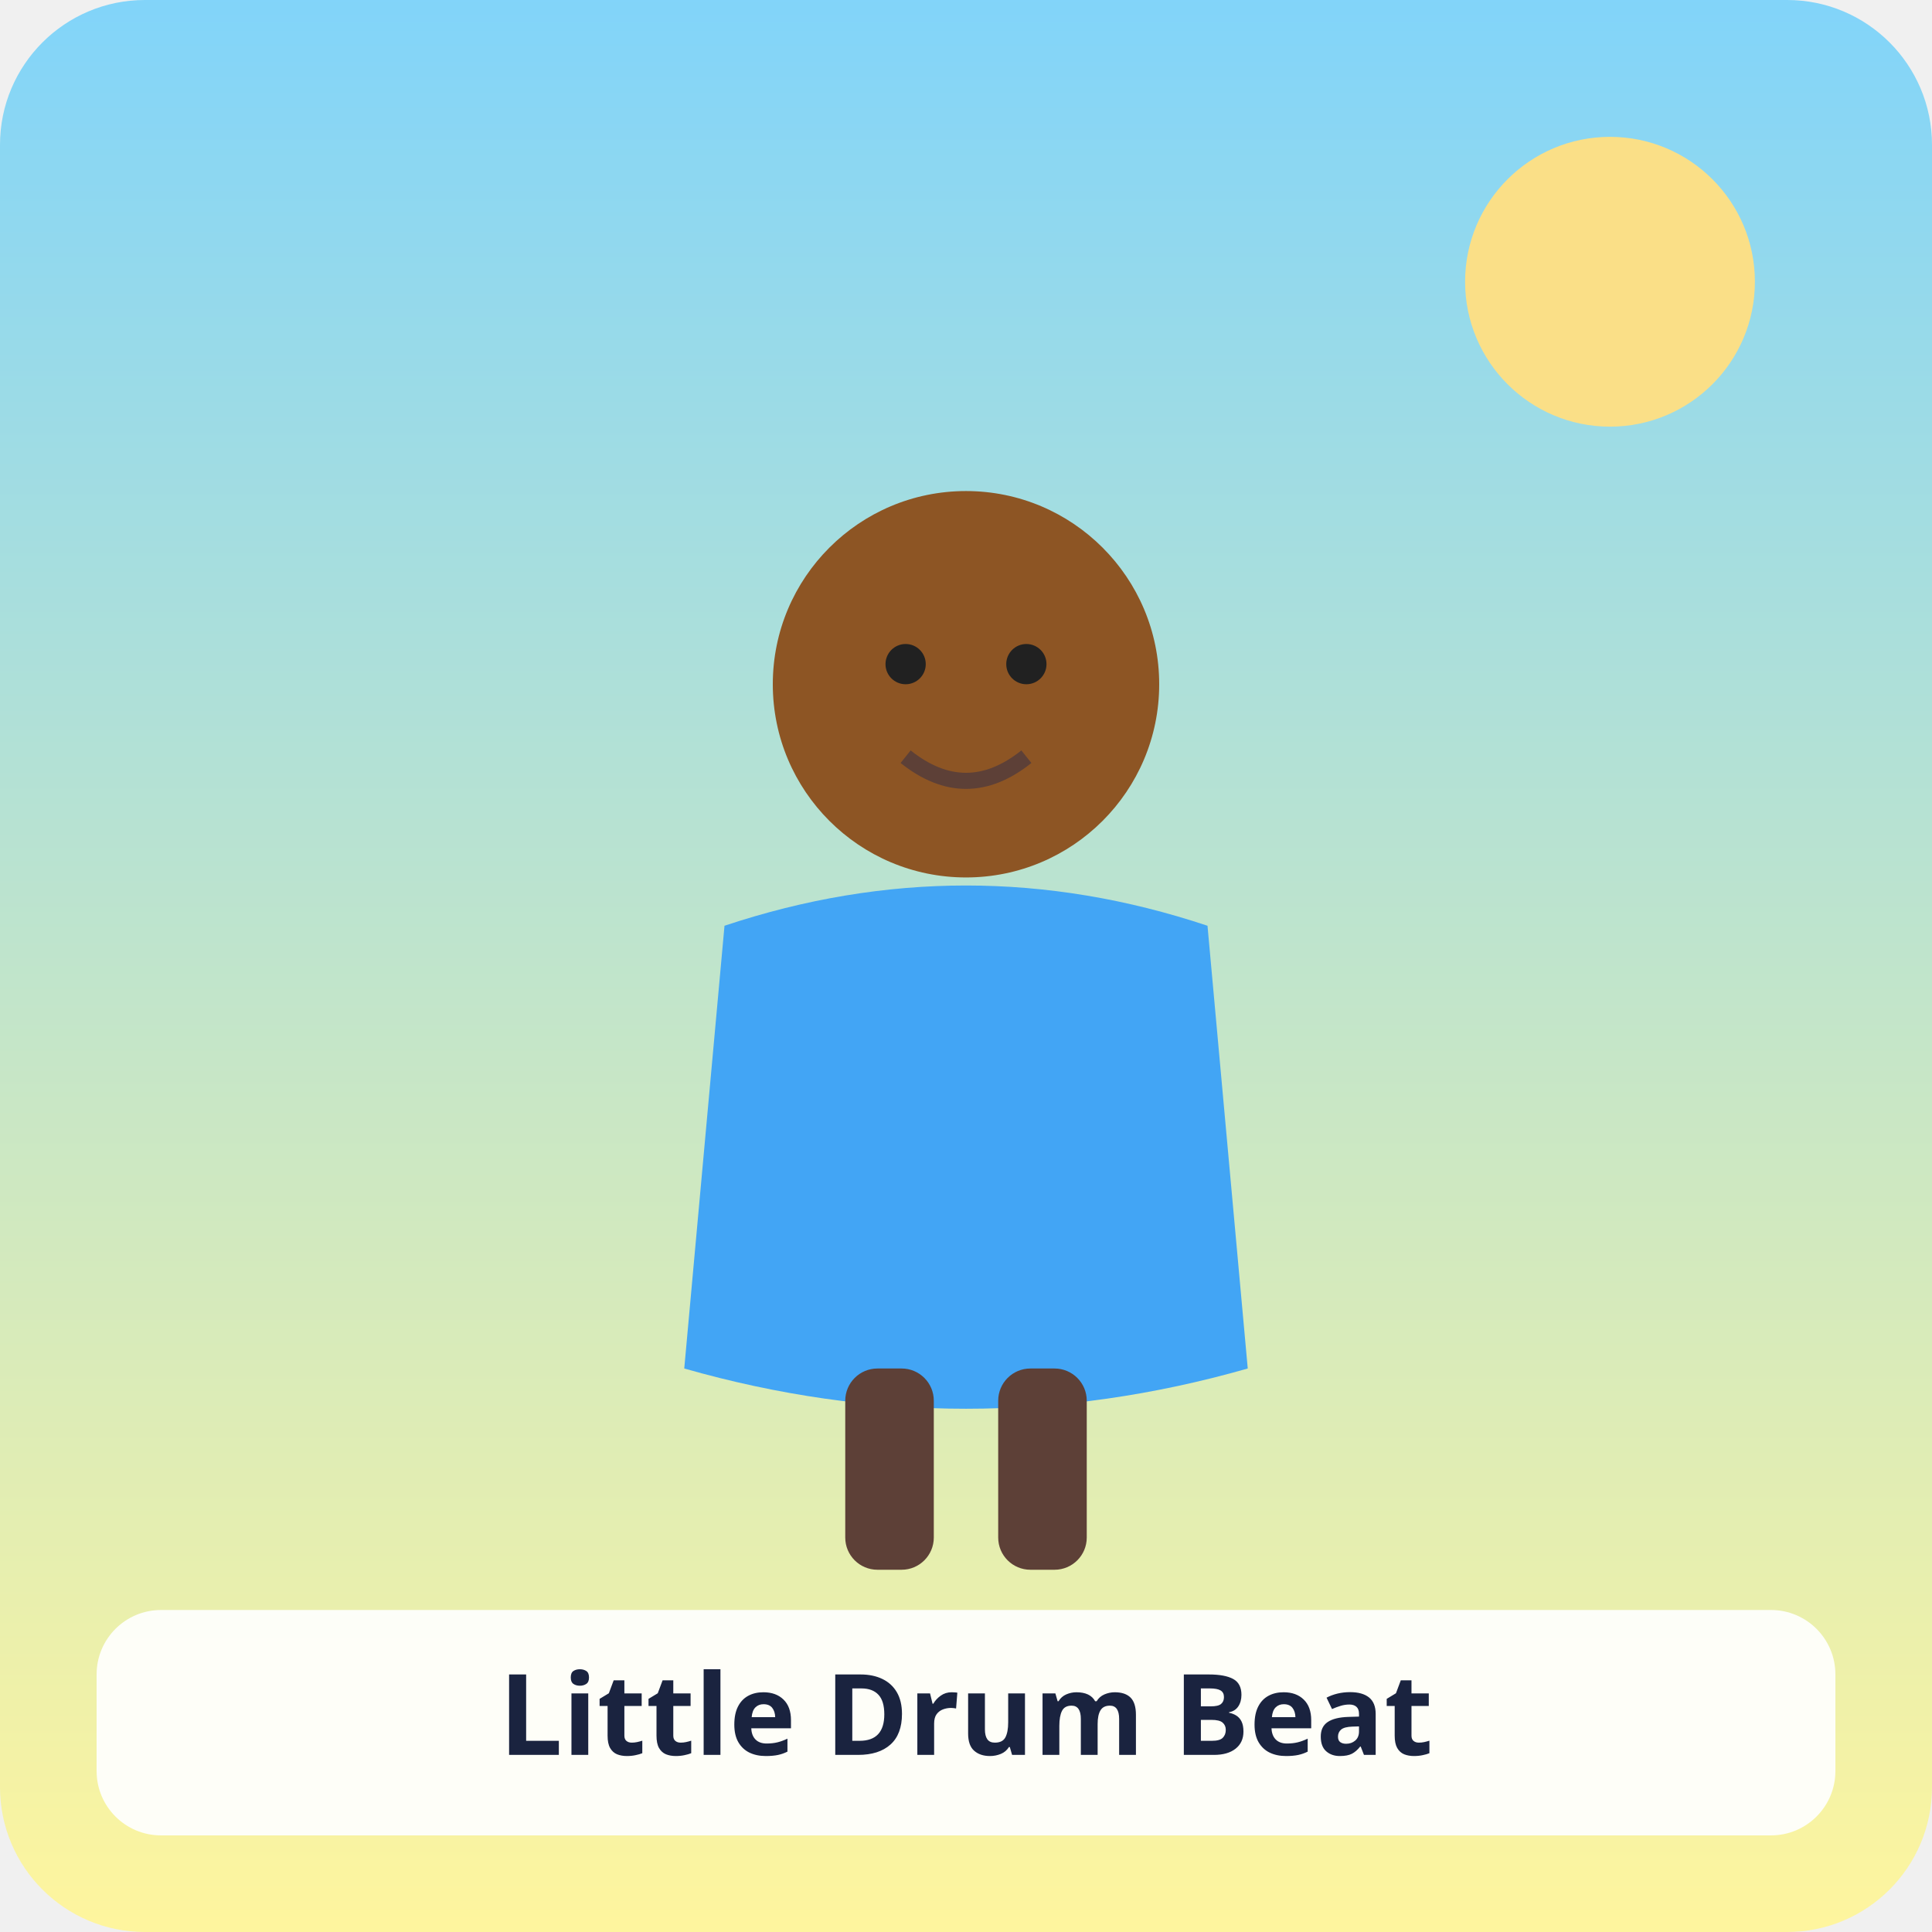
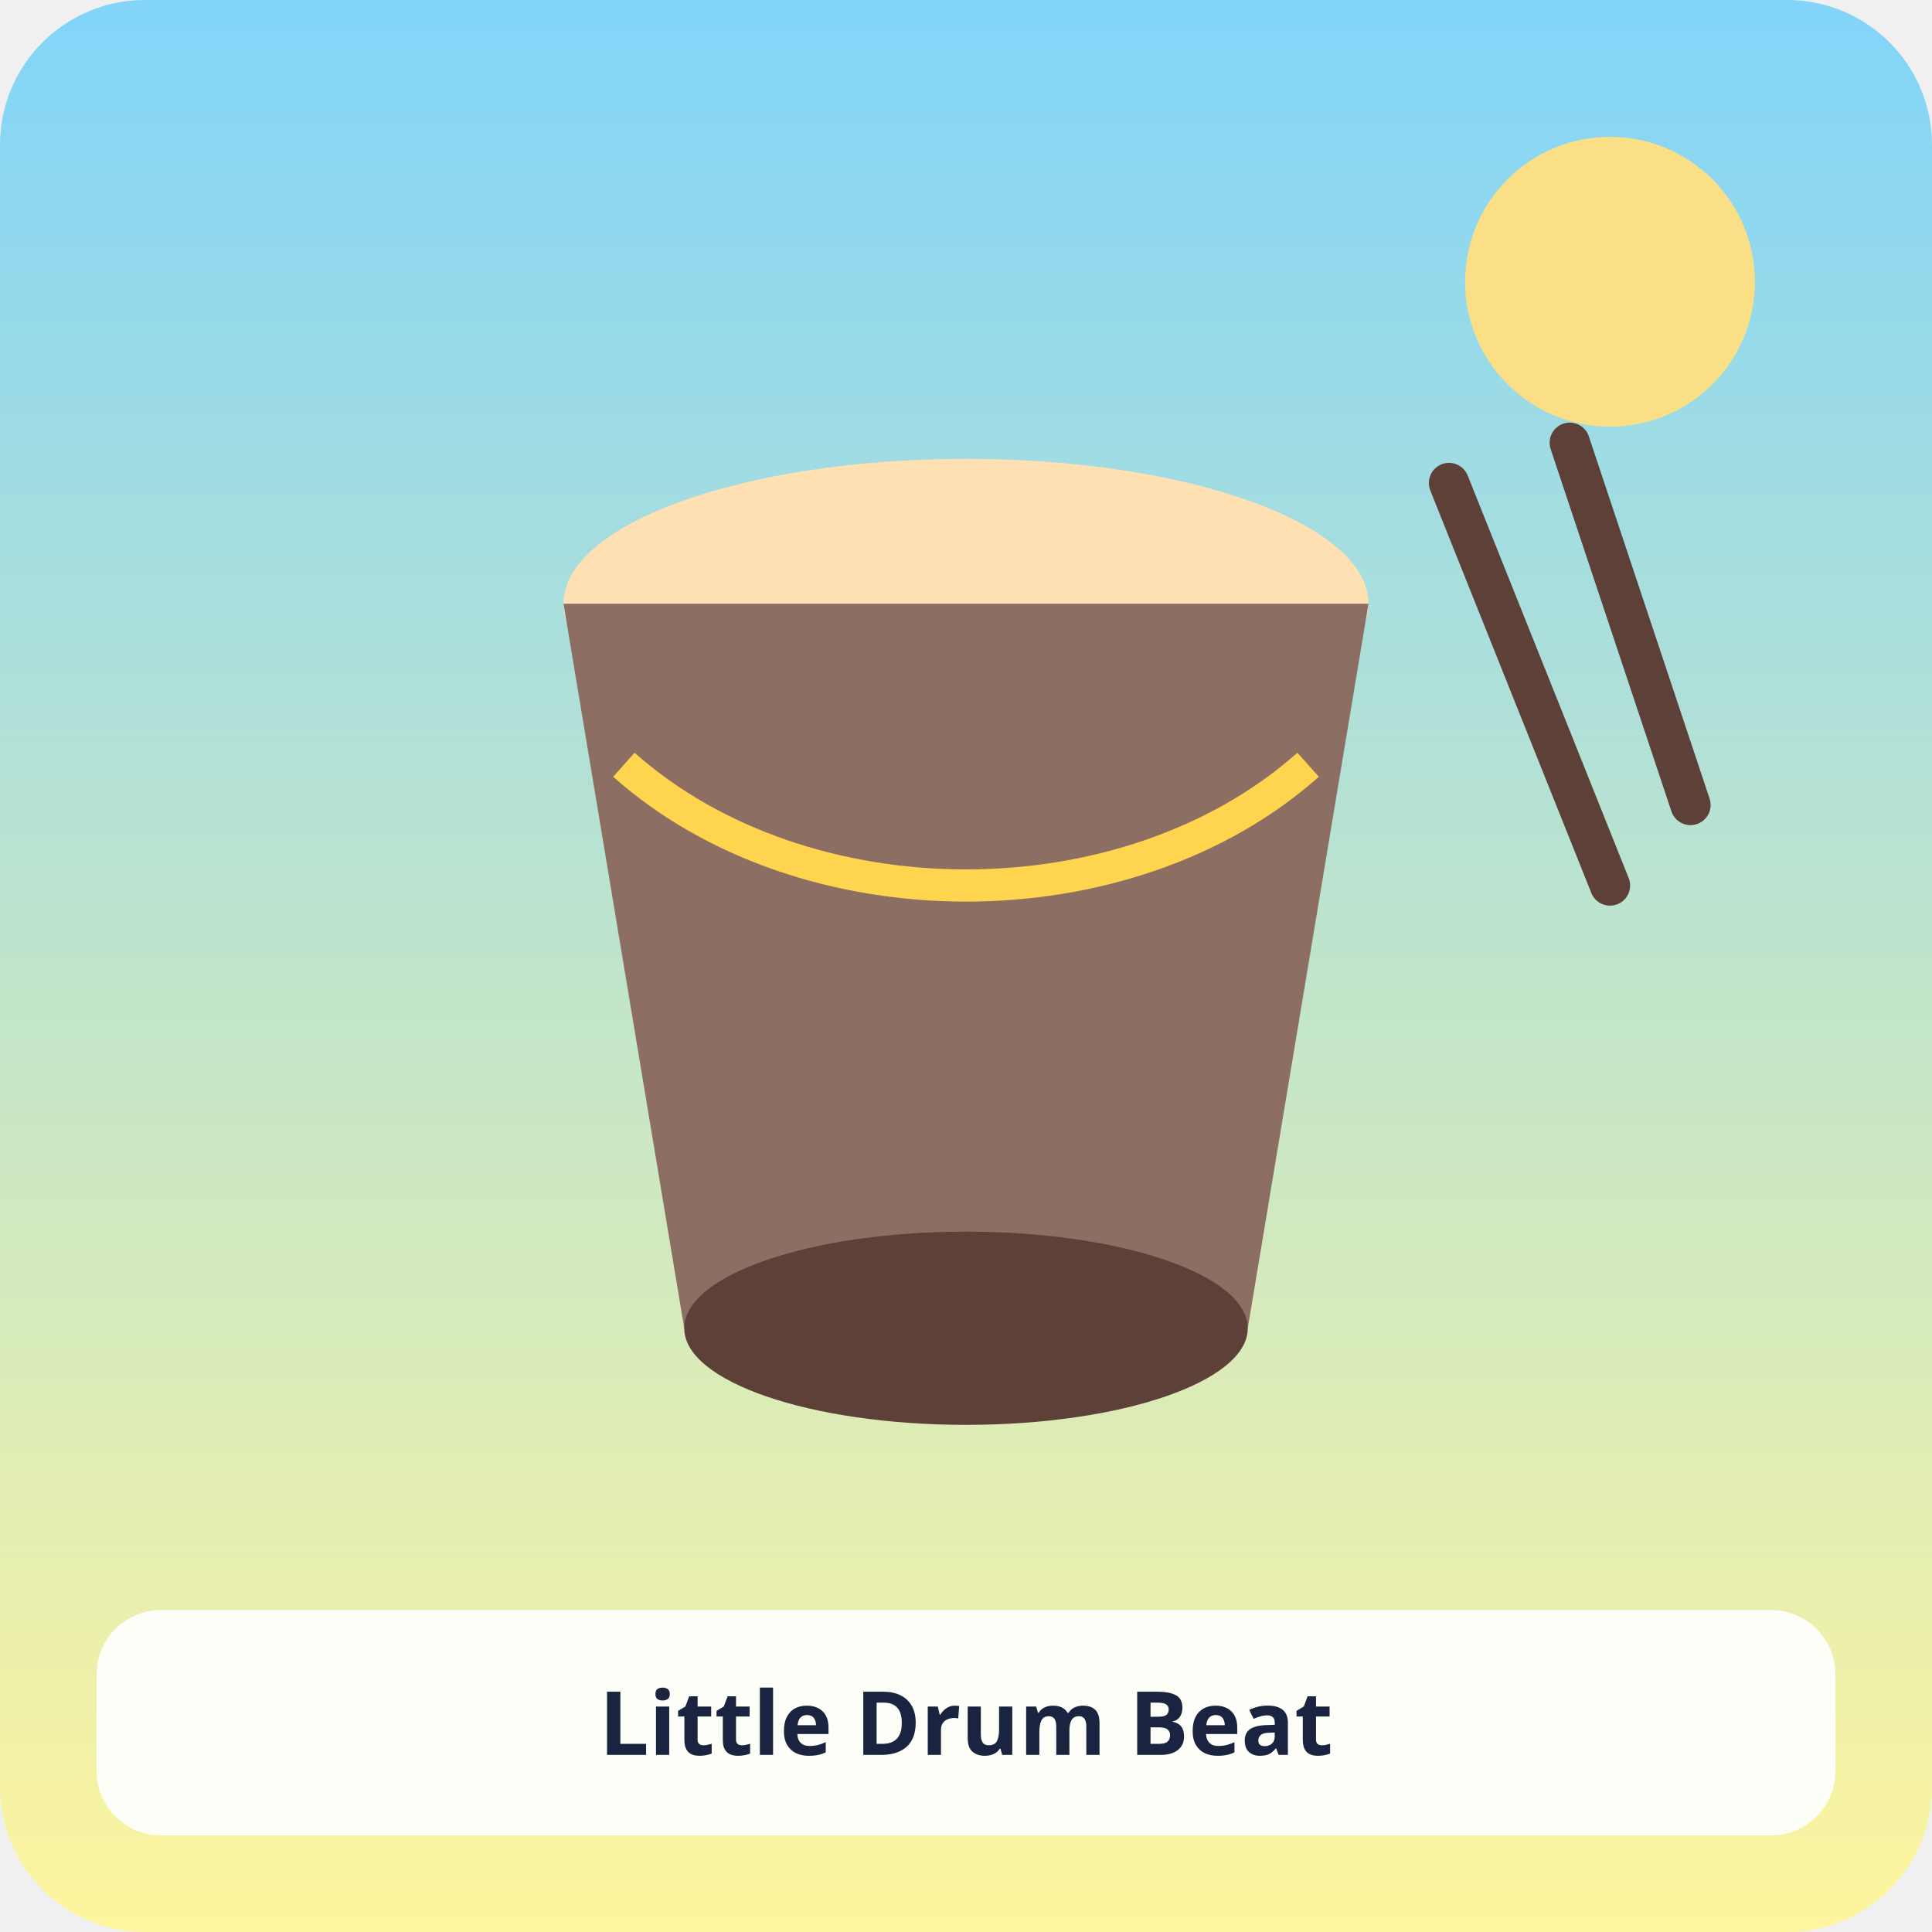
<svg xmlns="http://www.w3.org/2000/svg" viewBox="0 0 480 480" role="img" aria-label="Little Drum Beat">
  <defs>
    <linearGradient id="sky" x1="0" y1="0" x2="0" y2="1">
      <stop offset="0%" stop-color="#81D4FA" />
      <stop offset="100%" stop-color="#FFF59D" />
    </linearGradient>
  </defs>
  <rect width="480" height="480" rx="36" fill="url(#sky)" />
  <circle cx="400" cy="70" r="36" fill="#FFE082" opacity="0.95" />
-   <circle cx="240" cy="170" r="48" fill="#8D5524" />
-   <circle cx="225" cy="165" r="5" fill="#212121" />
-   <circle cx="255" cy="165" r="5" fill="#212121" />
-   <path d="M225 188 Q240 200 255 188" stroke="#5D4037" stroke-width="4" fill="none" />
-   <path d="M180 230 Q240 210 300 230 L310 340 Q240 360 170 340 Z" fill="#42A5F5" />
-   <rect x="210" y="340" width="22" height="50" rx="8" fill="#5D4037" />
-   <rect x="248" y="340" width="22" height="50" rx="8" fill="#5D4037" />
+   <ellipse cx="240" cy="150" rx="100" ry="36" fill="#FFE0B2" />
+   <path d="M140 150 L170 330 Q240 370 310 330 L340 150" fill="#8D6E63" />
+   <ellipse cx="240" cy="330" rx="70" ry="24" fill="#5D4037" />
+   <path d="M155 190 C200 230 280 230 325 190" stroke="#FFD54F" stroke-width="8" fill="none" />
+   <line x1="360" y1="120" x2="400" y2="220" stroke="#5D4037" stroke-width="10" stroke-linecap="round" />
+   <line x1="390" y1="110" x2="420" y2="200" stroke="#5D4037" stroke-width="10" stroke-linecap="round" />
  <rect x="24" y="400" width="432" height="56" rx="16" fill="#FFFFFF" opacity="0.92" />
-   <text x="240" y="436" text-anchor="middle" font-family="Nunito,Segoe UI,sans-serif" font-size="28" font-weight="700" fill="#1a233f">Little Drum Beat</text>
+   <text x="240" y="436" text-anchor="middle" font-family="Nunito,Segoe UI,sans-serif" font-size="22" font-weight="700" fill="#1a233f">Little Drum Beat</text>
</svg>
